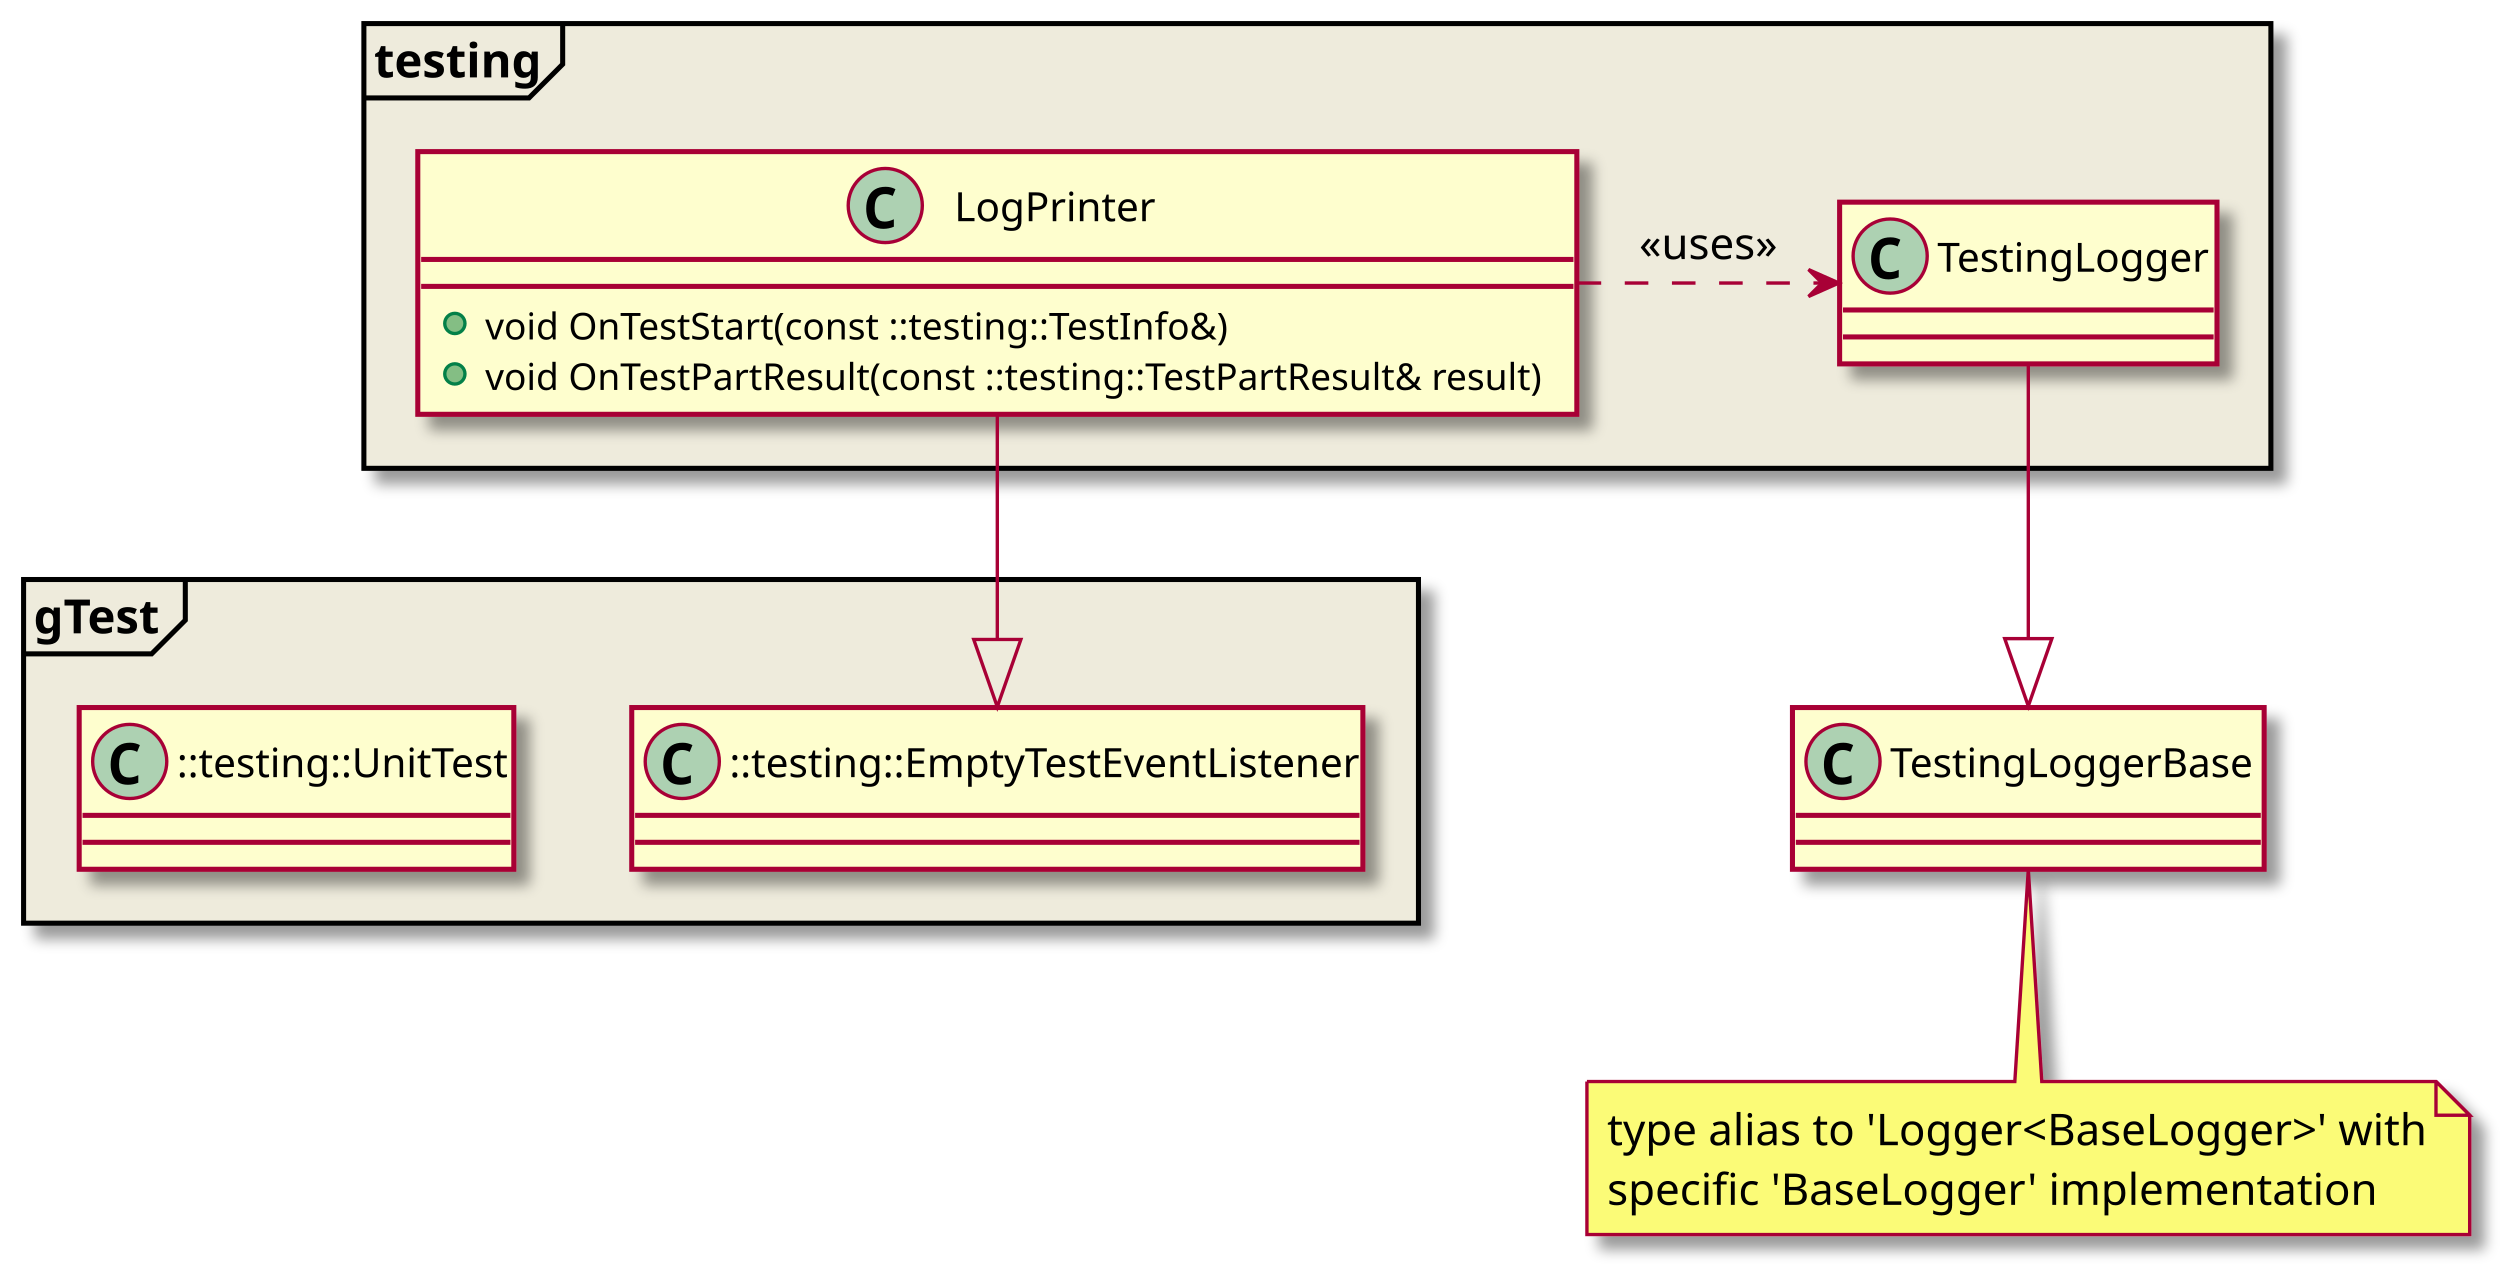
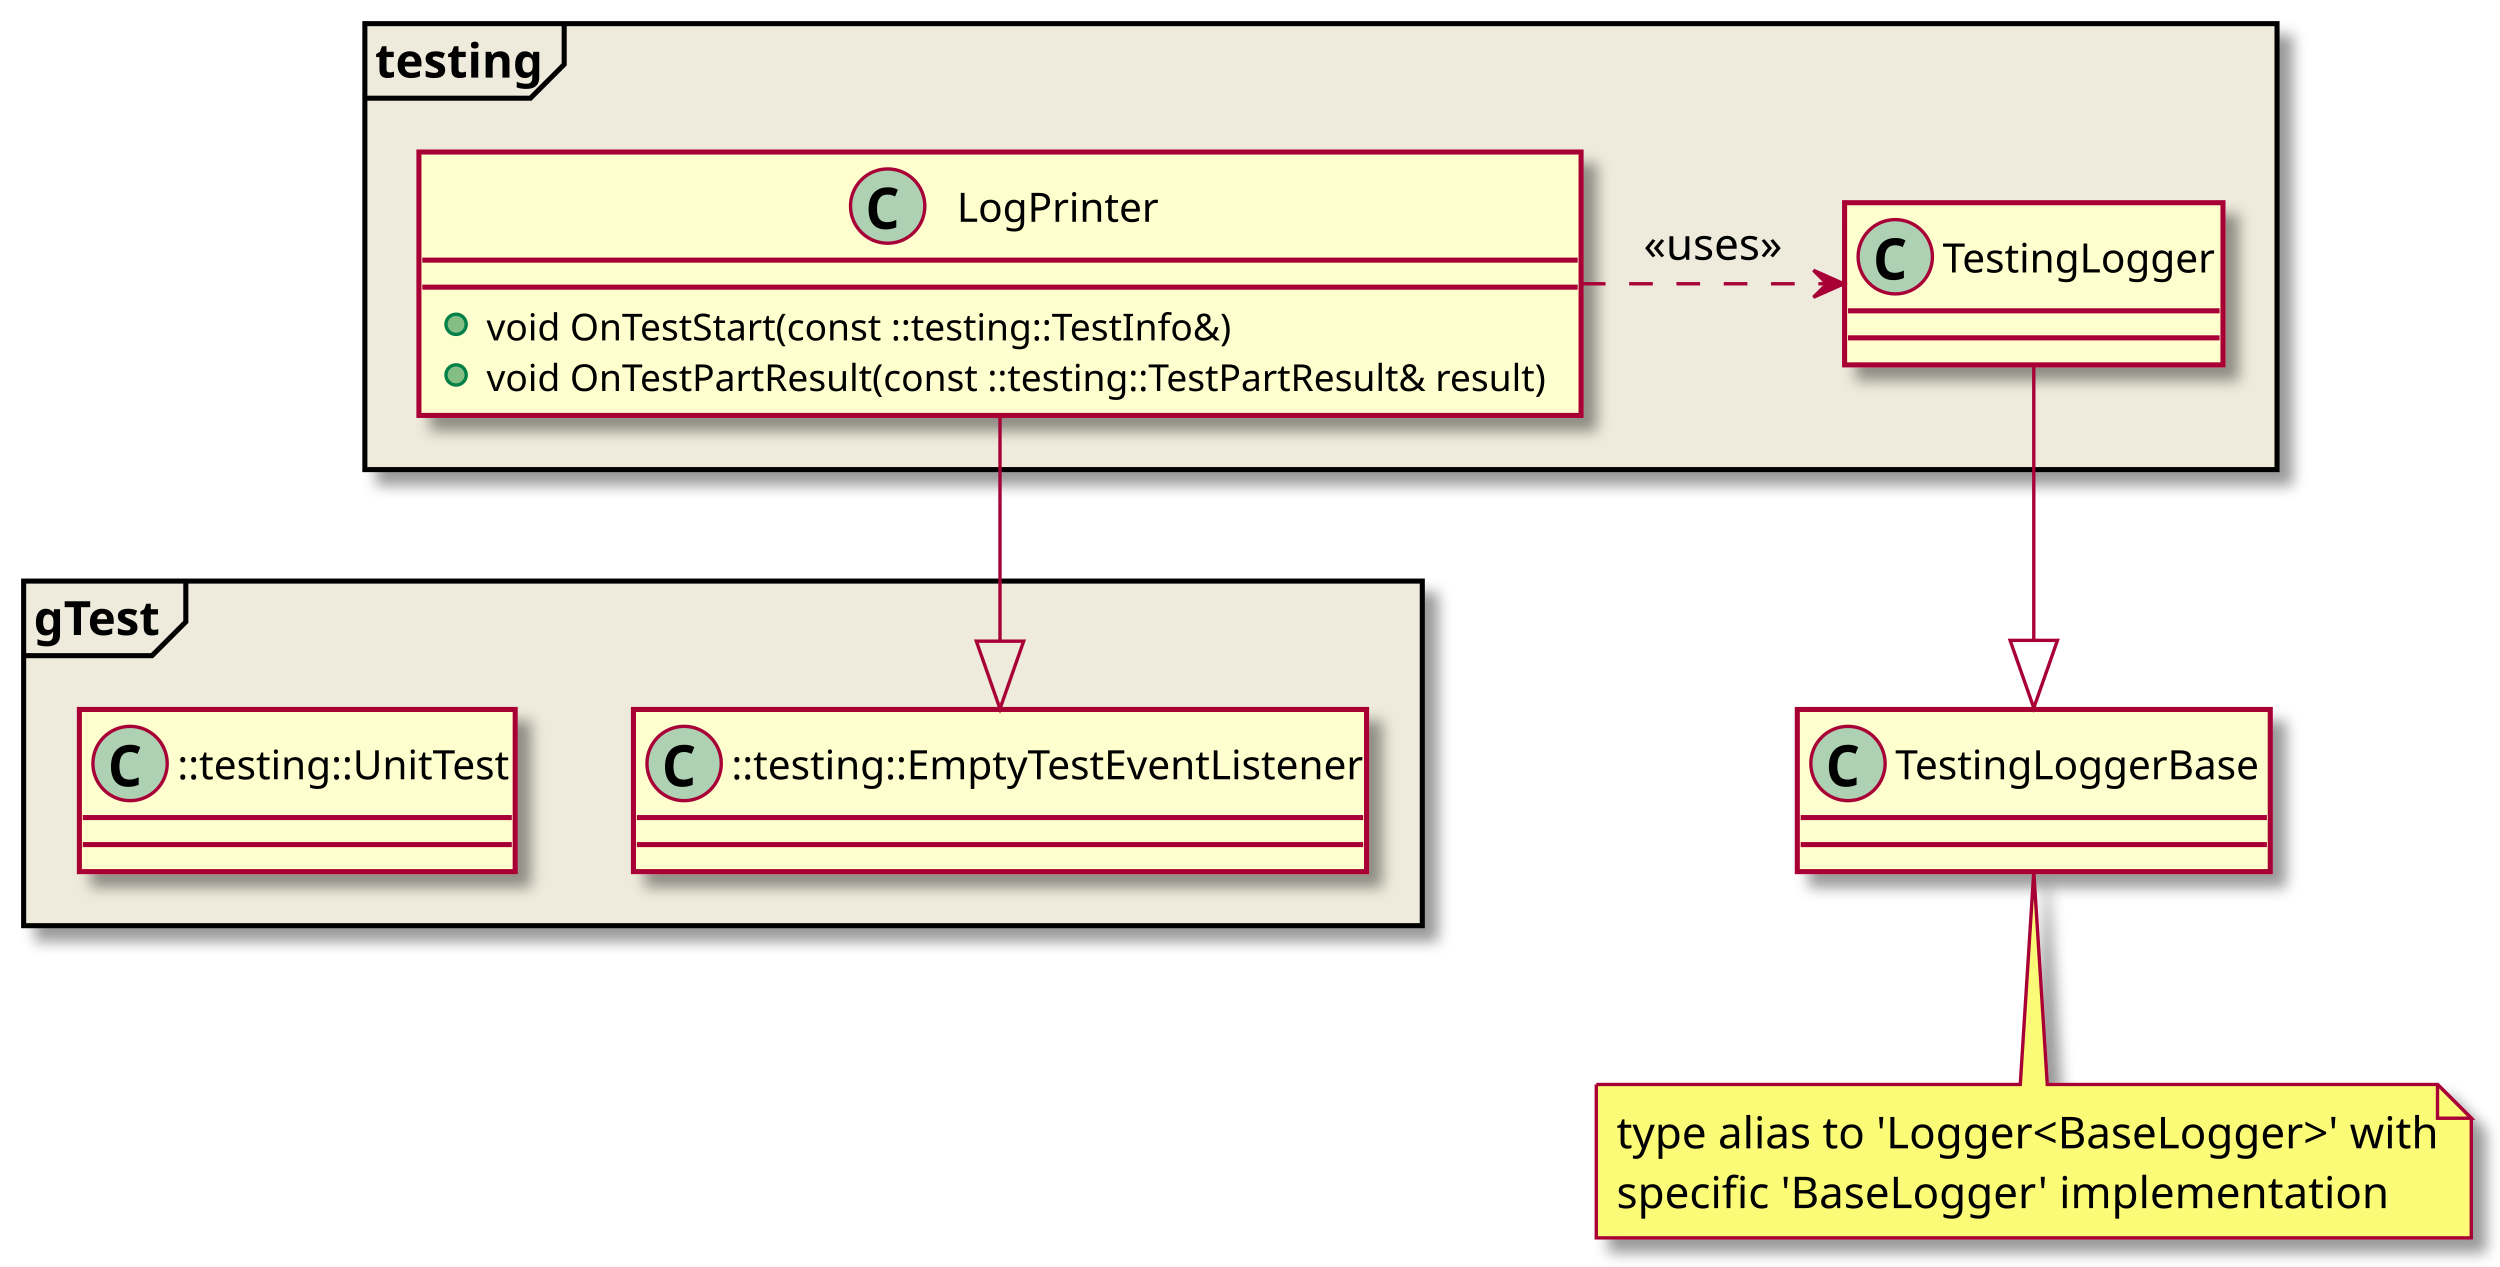
- <svg xmlns="http://www.w3.org/2000/svg" contentScriptType="application/ecmascript" contentStyleType="text/css" height="375px" preserveAspectRatio="none" style="width:742px;height:375px;background:#EEEBDC;" version="1.1" viewBox="0 0 742 375" width="742px" zoomAndPan="magnify">
+ <svg xmlns="http://www.w3.org/2000/svg" contentScriptType="application/ecmascript" contentStyleType="text/css" height="375px" preserveAspectRatio="none" style="width:740px;height:375px;background:#EEEBDC;" version="1.1" viewBox="0 0 740 375" width="740px" zoomAndPan="magnify">
  <defs>
-     <filter height="300%" id="fpvaj5g2cguns" width="300%" x="-1" y="-1">
+     <filter height="300%" id="f1hhx4bkca62sw" width="300%" x="-1" y="-1">
      <feGaussianBlur result="blurOut" stdDeviation="2.0" />
      <feColorMatrix in="blurOut" result="blurOut2" type="matrix" values="0 0 0 0 0 0 0 0 0 0 0 0 0 0 0 0 0 0 .4 0" />
      <feOffset dx="4.0" dy="4.0" in="blurOut2" result="blurOut3" />
      <feBlend in="SourceGraphic" in2="blurOut3" mode="normal" />
    </filter>
  </defs>
  <g>
-     <rect fill="#EEEBDC" filter="url(#fpvaj5g2cguns)" height="132" style="stroke:#000000;stroke-width:1.5;" width="566" x="108" y="7" />
+     <rect fill="#EEEBDC" filter="url(#f1hhx4bkca62sw)" height="132" style="stroke:#000000;stroke-width:1.5;" width="566" x="108" y="7" />
    <path d="M167,7 L167,19.068 L157,29.068 L108,29.068 " fill="none" style="stroke:#000000;stroke-width:1.5;" />
    <text fill="#000000" font-family="sans-serif" font-size="14" font-weight="bold" lengthAdjust="spacing" textLength="49" x="111" y="22.966">testing</text>
-     <rect fill="#EEEBDC" filter="url(#fpvaj5g2cguns)" height="102" style="stroke:#000000;stroke-width:1.5;" width="414" x="7" y="172" />
+     <rect fill="#EEEBDC" filter="url(#f1hhx4bkca62sw)" height="102" style="stroke:#000000;stroke-width:1.5;" width="414" x="7" y="172" />
    <path d="M55,172 L55,184.068 L45,194.068 L7,194.068 " fill="none" style="stroke:#000000;stroke-width:1.5;" />
    <text fill="#000000" font-family="sans-serif" font-size="14" font-weight="bold" lengthAdjust="spacing" textLength="38" x="10" y="187.966">gTest</text>
-     <rect codeLine="6" fill="#FEFECE" filter="url(#fpvaj5g2cguns)" height="48" id="TestingLogger" style="stroke:#A80036;stroke-width:1.5;" width="112" x="546" y="60" />
+     <rect codeLine="9" fill="#FEFECE" filter="url(#f1hhx4bkca62sw)" height="48" id="TestingLogger" style="stroke:#A80036;stroke-width:1.5;" width="112" x="546" y="60" />
    <ellipse cx="561" cy="76" fill="#ADD1B2" rx="11" ry="11" style="stroke:#A80036;stroke-width:1.0;" />
    <path d="M560.469,82.922 Q558.719,82.922 557.578,82.188 Q556.453,81.438 555.891,80.094 Q555.344,78.734 555.344,76.938 Q555.344,74.906 556,73.453 Q556.656,72 557.938,71.219 Q559.219,70.438 561.094,70.438 Q561.984,70.438 562.656,70.625 Q563.328,70.797 564.016,71.141 L563.203,73.156 Q562.578,72.844 562.031,72.719 Q561.5,72.594 561.016,72.594 Q559.844,72.594 559.141,73.125 Q558.438,73.656 558.141,74.609 Q557.844,75.562 557.844,76.828 Q557.844,78.844 558.562,79.812 Q559.281,80.766 560.875,80.766 Q561.469,80.766 562.094,80.609 Q562.719,80.453 563.547,80.078 L563.547,82.297 Q562.812,82.609 562.016,82.766 Q561.234,82.922 560.469,82.922 Z " fill="#000000" />
    <text fill="#000000" font-family="sans-serif" font-size="12" lengthAdjust="spacing" textLength="80" x="575" y="80.656">TestingLogger</text>
    <line style="stroke:#A80036;stroke-width:1.5;" x1="547" x2="657" y1="92" y2="92" />
    <line style="stroke:#A80036;stroke-width:1.5;" x1="547" x2="657" y1="100" y2="100" />
-     <rect codeLine="8" fill="#FEFECE" filter="url(#fpvaj5g2cguns)" height="77.964" id="LogPrinter" style="stroke:#A80036;stroke-width:1.5;" width="344" x="124" y="45" />
+     <rect codeLine="11" fill="#FEFECE" filter="url(#f1hhx4bkca62sw)" height="77.964" id="LogPrinter" style="stroke:#A80036;stroke-width:1.5;" width="344" x="124" y="45" />
    <ellipse cx="262.75" cy="61" fill="#ADD1B2" rx="11" ry="11" style="stroke:#A80036;stroke-width:1.0;" />
    <path d="M262.219,67.922 Q260.469,67.922 259.328,67.188 Q258.203,66.438 257.641,65.094 Q257.094,63.734 257.094,61.938 Q257.094,59.906 257.75,58.453 Q258.406,57 259.688,56.219 Q260.969,55.438 262.844,55.438 Q263.734,55.438 264.406,55.625 Q265.078,55.797 265.766,56.141 L264.953,58.156 Q264.328,57.844 263.781,57.719 Q263.25,57.594 262.766,57.594 Q261.594,57.594 260.891,58.125 Q260.188,58.656 259.891,59.609 Q259.594,60.562 259.594,61.828 Q259.594,63.844 260.312,64.812 Q261.031,65.766 262.625,65.766 Q263.219,65.766 263.844,65.609 Q264.469,65.453 265.297,65.078 L265.297,67.297 Q264.562,67.609 263.766,67.766 Q262.984,67.922 262.219,67.922 Z " fill="#000000" />
    <text fill="#000000" font-family="sans-serif" font-size="12" lengthAdjust="spacing" textLength="58" x="283.25" y="65.656">LogPrinter</text>
    <line style="stroke:#A80036;stroke-width:1.5;" x1="125" x2="467" y1="77" y2="77" />
    <line style="stroke:#A80036;stroke-width:1.5;" x1="125" x2="467" y1="85" y2="85" />
    <ellipse cx="135" cy="96" fill="#84BE84" rx="3" ry="3" style="stroke:#038048;stroke-width:1.0;" />
    <text fill="#000000" font-family="sans-serif" font-size="11" lengthAdjust="spacing" textLength="224" x="144" y="100.759">void OnTestStart(const ::testing::TestInfo&amp;)</text>
    <ellipse cx="135" cy="110.982" fill="#84BE84" rx="3" ry="3" style="stroke:#038048;stroke-width:1.0;" />
    <text fill="#000000" font-family="sans-serif" font-size="11" lengthAdjust="spacing" textLength="318" x="144" y="115.741">void OnTestPartResult(const ::testing::TestPartResult&amp; result)</text>
-     <rect codeLine="15" fill="#FEFECE" filter="url(#fpvaj5g2cguns)" height="48" id="::testing::EmptyTestEventListener" style="stroke:#A80036;stroke-width:1.5;" width="217" x="187.5" y="210" />
+     <rect codeLine="18" fill="#FEFECE" filter="url(#f1hhx4bkca62sw)" height="48" id="::testing::EmptyTestEventListener" style="stroke:#A80036;stroke-width:1.5;" width="217" x="187.5" y="210" />
    <ellipse cx="202.5" cy="226" fill="#ADD1B2" rx="11" ry="11" style="stroke:#A80036;stroke-width:1.0;" />
    <path d="M201.969,232.922 Q200.219,232.922 199.078,232.188 Q197.953,231.438 197.391,230.094 Q196.844,228.734 196.844,226.938 Q196.844,224.906 197.5,223.453 Q198.156,222 199.438,221.219 Q200.719,220.438 202.594,220.438 Q203.484,220.438 204.156,220.625 Q204.828,220.797 205.516,221.141 L204.703,223.156 Q204.078,222.844 203.531,222.719 Q203,222.594 202.516,222.594 Q201.344,222.594 200.641,223.125 Q199.938,223.656 199.641,224.609 Q199.344,225.562 199.344,226.828 Q199.344,228.844 200.062,229.812 Q200.781,230.766 202.375,230.766 Q202.969,230.766 203.594,230.609 Q204.219,230.453 205.047,230.078 L205.047,232.297 Q204.312,232.609 203.516,232.766 Q202.734,232.922 201.969,232.922 Z " fill="#000000" />
    <text fill="#000000" font-family="sans-serif" font-size="12" lengthAdjust="spacing" textLength="185" x="216.5" y="230.656">::testing::EmptyTestEventListener</text>
    <line style="stroke:#A80036;stroke-width:1.5;" x1="188.5" x2="403.5" y1="242" y2="242" />
    <line style="stroke:#A80036;stroke-width:1.5;" x1="188.5" x2="403.5" y1="250" y2="250" />
-     <rect codeLine="17" fill="#FEFECE" filter="url(#fpvaj5g2cguns)" height="48" id="::testing::UnitTest" style="stroke:#A80036;stroke-width:1.5;" width="129" x="23.5" y="210" />
+     <rect codeLine="20" fill="#FEFECE" filter="url(#f1hhx4bkca62sw)" height="48" id="::testing::UnitTest" style="stroke:#A80036;stroke-width:1.5;" width="129" x="23.5" y="210" />
    <ellipse cx="38.5" cy="226" fill="#ADD1B2" rx="11" ry="11" style="stroke:#A80036;stroke-width:1.0;" />
    <path d="M37.969,232.922 Q36.219,232.922 35.078,232.188 Q33.953,231.438 33.391,230.094 Q32.844,228.734 32.844,226.938 Q32.844,224.906 33.5,223.453 Q34.156,222 35.438,221.219 Q36.719,220.438 38.594,220.438 Q39.484,220.438 40.156,220.625 Q40.828,220.797 41.516,221.141 L40.703,223.156 Q40.078,222.844 39.531,222.719 Q39,222.594 38.516,222.594 Q37.344,222.594 36.641,223.125 Q35.938,223.656 35.641,224.609 Q35.344,225.562 35.344,226.828 Q35.344,228.844 36.062,229.812 Q36.781,230.766 38.375,230.766 Q38.969,230.766 39.594,230.609 Q40.219,230.453 41.047,230.078 L41.047,232.297 Q40.312,232.609 39.516,232.766 Q38.734,232.922 37.969,232.922 Z " fill="#000000" />
    <text fill="#000000" font-family="sans-serif" font-size="12" lengthAdjust="spacing" textLength="97" x="52.5" y="230.656">::testing::UnitTest</text>
    <line style="stroke:#A80036;stroke-width:1.5;" x1="24.5" x2="151.5" y1="242" y2="242" />
    <line style="stroke:#A80036;stroke-width:1.5;" x1="24.5" x2="151.5" y1="250" y2="250" />
-     <rect codeLine="2" fill="#FEFECE" filter="url(#fpvaj5g2cguns)" height="48" id="TestingLoggerBase" style="stroke:#A80036;stroke-width:1.5;" width="140" x="532" y="210" />
+     <rect codeLine="2" fill="#FEFECE" filter="url(#f1hhx4bkca62sw)" height="48" id="TestingLoggerBase" style="stroke:#A80036;stroke-width:1.5;" width="140" x="532" y="210" />
    <ellipse cx="547" cy="226" fill="#ADD1B2" rx="11" ry="11" style="stroke:#A80036;stroke-width:1.0;" />
    <path d="M546.469,232.922 Q544.719,232.922 543.578,232.188 Q542.453,231.438 541.891,230.094 Q541.344,228.734 541.344,226.938 Q541.344,224.906 542,223.453 Q542.656,222 543.938,221.219 Q545.219,220.438 547.094,220.438 Q547.984,220.438 548.656,220.625 Q549.328,220.797 550.016,221.141 L549.203,223.156 Q548.578,222.844 548.031,222.719 Q547.5,222.594 547.016,222.594 Q545.844,222.594 545.141,223.125 Q544.438,223.656 544.141,224.609 Q543.844,225.562 543.844,226.828 Q543.844,228.844 544.562,229.812 Q545.281,230.766 546.875,230.766 Q547.469,230.766 548.094,230.609 Q548.719,230.453 549.547,230.078 L549.547,232.297 Q548.812,232.609 548.016,232.766 Q547.234,232.922 546.469,232.922 Z " fill="#000000" />
    <text fill="#000000" font-family="sans-serif" font-size="12" lengthAdjust="spacing" textLength="108" x="561" y="230.656">TestingLoggerBase</text>
    <line style="stroke:#A80036;stroke-width:1.5;" x1="533" x2="671" y1="242" y2="242" />
    <line style="stroke:#A80036;stroke-width:1.5;" x1="533" x2="671" y1="250" y2="250" />
-     <path d="M471,321 L471,366.412 A0,0 0 0 0 471,366.412 L733,366.412 A0,0 0 0 0 733,366.412 L733,331 L723,321 L606,321 L602,258.06 L598,321 L471,321 A0,0 0 0 0 471,321 " fill="#FBFB77" filter="url(#fpvaj5g2cguns)" style="stroke:#A80036;stroke-width:1.0;" />
-     <path d="M723,321 L723,331 L733,331 L723,321 " fill="#FBFB77" style="stroke:#A80036;stroke-width:1.0;" />
-     <text fill="#000000" font-family="sans-serif" font-size="13" lengthAdjust="spacing" textLength="238" x="477" y="339.897">type alias to 'Logger&lt;BaseLogger&gt;' with</text>
-     <text fill="#000000" font-family="sans-serif" font-size="13" lengthAdjust="spacing" textLength="222" x="477" y="357.603">specific 'BaseLogger' implementation</text>
-     <path codeLine="21" d="M602,108.12 C602,129.83 602,162.85 602,189.48 " fill="none" id="TestingLogger-to-TestingLoggerBase" style="stroke:#A80036;stroke-width:1.0;" />
+     <path d="M472.5,321 L472.5,366.412 A0,0 0 0 0 472.5,366.412 L731.5,366.412 A0,0 0 0 0 731.5,366.412 L731.5,331 L721.5,321 L606,321 L602,258.06 L598,321 L472.5,321 A0,0 0 0 0 472.5,321 " fill="#FBFB77" filter="url(#f1hhx4bkca62sw)" style="stroke:#A80036;stroke-width:1.0;" />
+     <path d="M721.5,321 L721.5,331 L731.5,331 L721.5,321 " fill="#FBFB77" style="stroke:#A80036;stroke-width:1.0;" />
+     <text fill="#000000" font-family="sans-serif" font-size="13" lengthAdjust="spacing" textLength="238" x="478.5" y="339.897">type alias to 'Logger&lt;BaseLogger&gt;' with</text>
+     <text fill="#000000" font-family="sans-serif" font-size="13" lengthAdjust="spacing" textLength="222" x="478.5" y="357.603">specific 'BaseLogger' implementation</text>
+     <path codeLine="24" d="M602,108.12 C602,129.83 602,162.85 602,189.48 " fill="none" id="TestingLogger-to-TestingLoggerBase" style="stroke:#A80036;stroke-width:1.0;" />
    <polygon fill="none" points="609,189.55,602,209.55,595,189.55,609,189.55" style="stroke:#A80036;stroke-width:1.0;" />
-     <path codeLine="22" d="M468.23,84 C494.15,84 519.32,84 540.7,84 " fill="none" id="LogPrinter-to-TestingLogger" style="stroke:#A80036;stroke-width:1.0;stroke-dasharray:7.0,7.0;" />
+     <path codeLine="25" d="M468.23,84 C494.15,84 519.32,84 540.7,84 " fill="none" id="LogPrinter-to-TestingLogger" style="stroke:#A80036;stroke-width:1.0;stroke-dasharray:7.0,7.0;" />
    <polygon fill="#A80036" points="545.77,84,536.77,80,540.77,84,536.77,88,545.77,84" style="stroke:#A80036;stroke-width:1.0;" />
    <text fill="#000000" font-family="sans-serif" font-size="13" lengthAdjust="spacing" textLength="41" x="486.5" y="76.897">«uses»</text>
-     <path codeLine="23" d="M296,123.11 C296,143.45 296,168.57 296,189.65 " fill="none" id="LogPrinter-to-::testing::EmptyTestEventListener" style="stroke:#A80036;stroke-width:1.0;" />
+     <path codeLine="26" d="M296,123.11 C296,143.45 296,168.57 296,189.65 " fill="none" id="LogPrinter-to-::testing::EmptyTestEventListener" style="stroke:#A80036;stroke-width:1.0;" />
    <polygon fill="none" points="303,189.79,296,209.79,289,189.79,303,189.79" style="stroke:#A80036;stroke-width:1.0;" />
  </g>
</svg>
